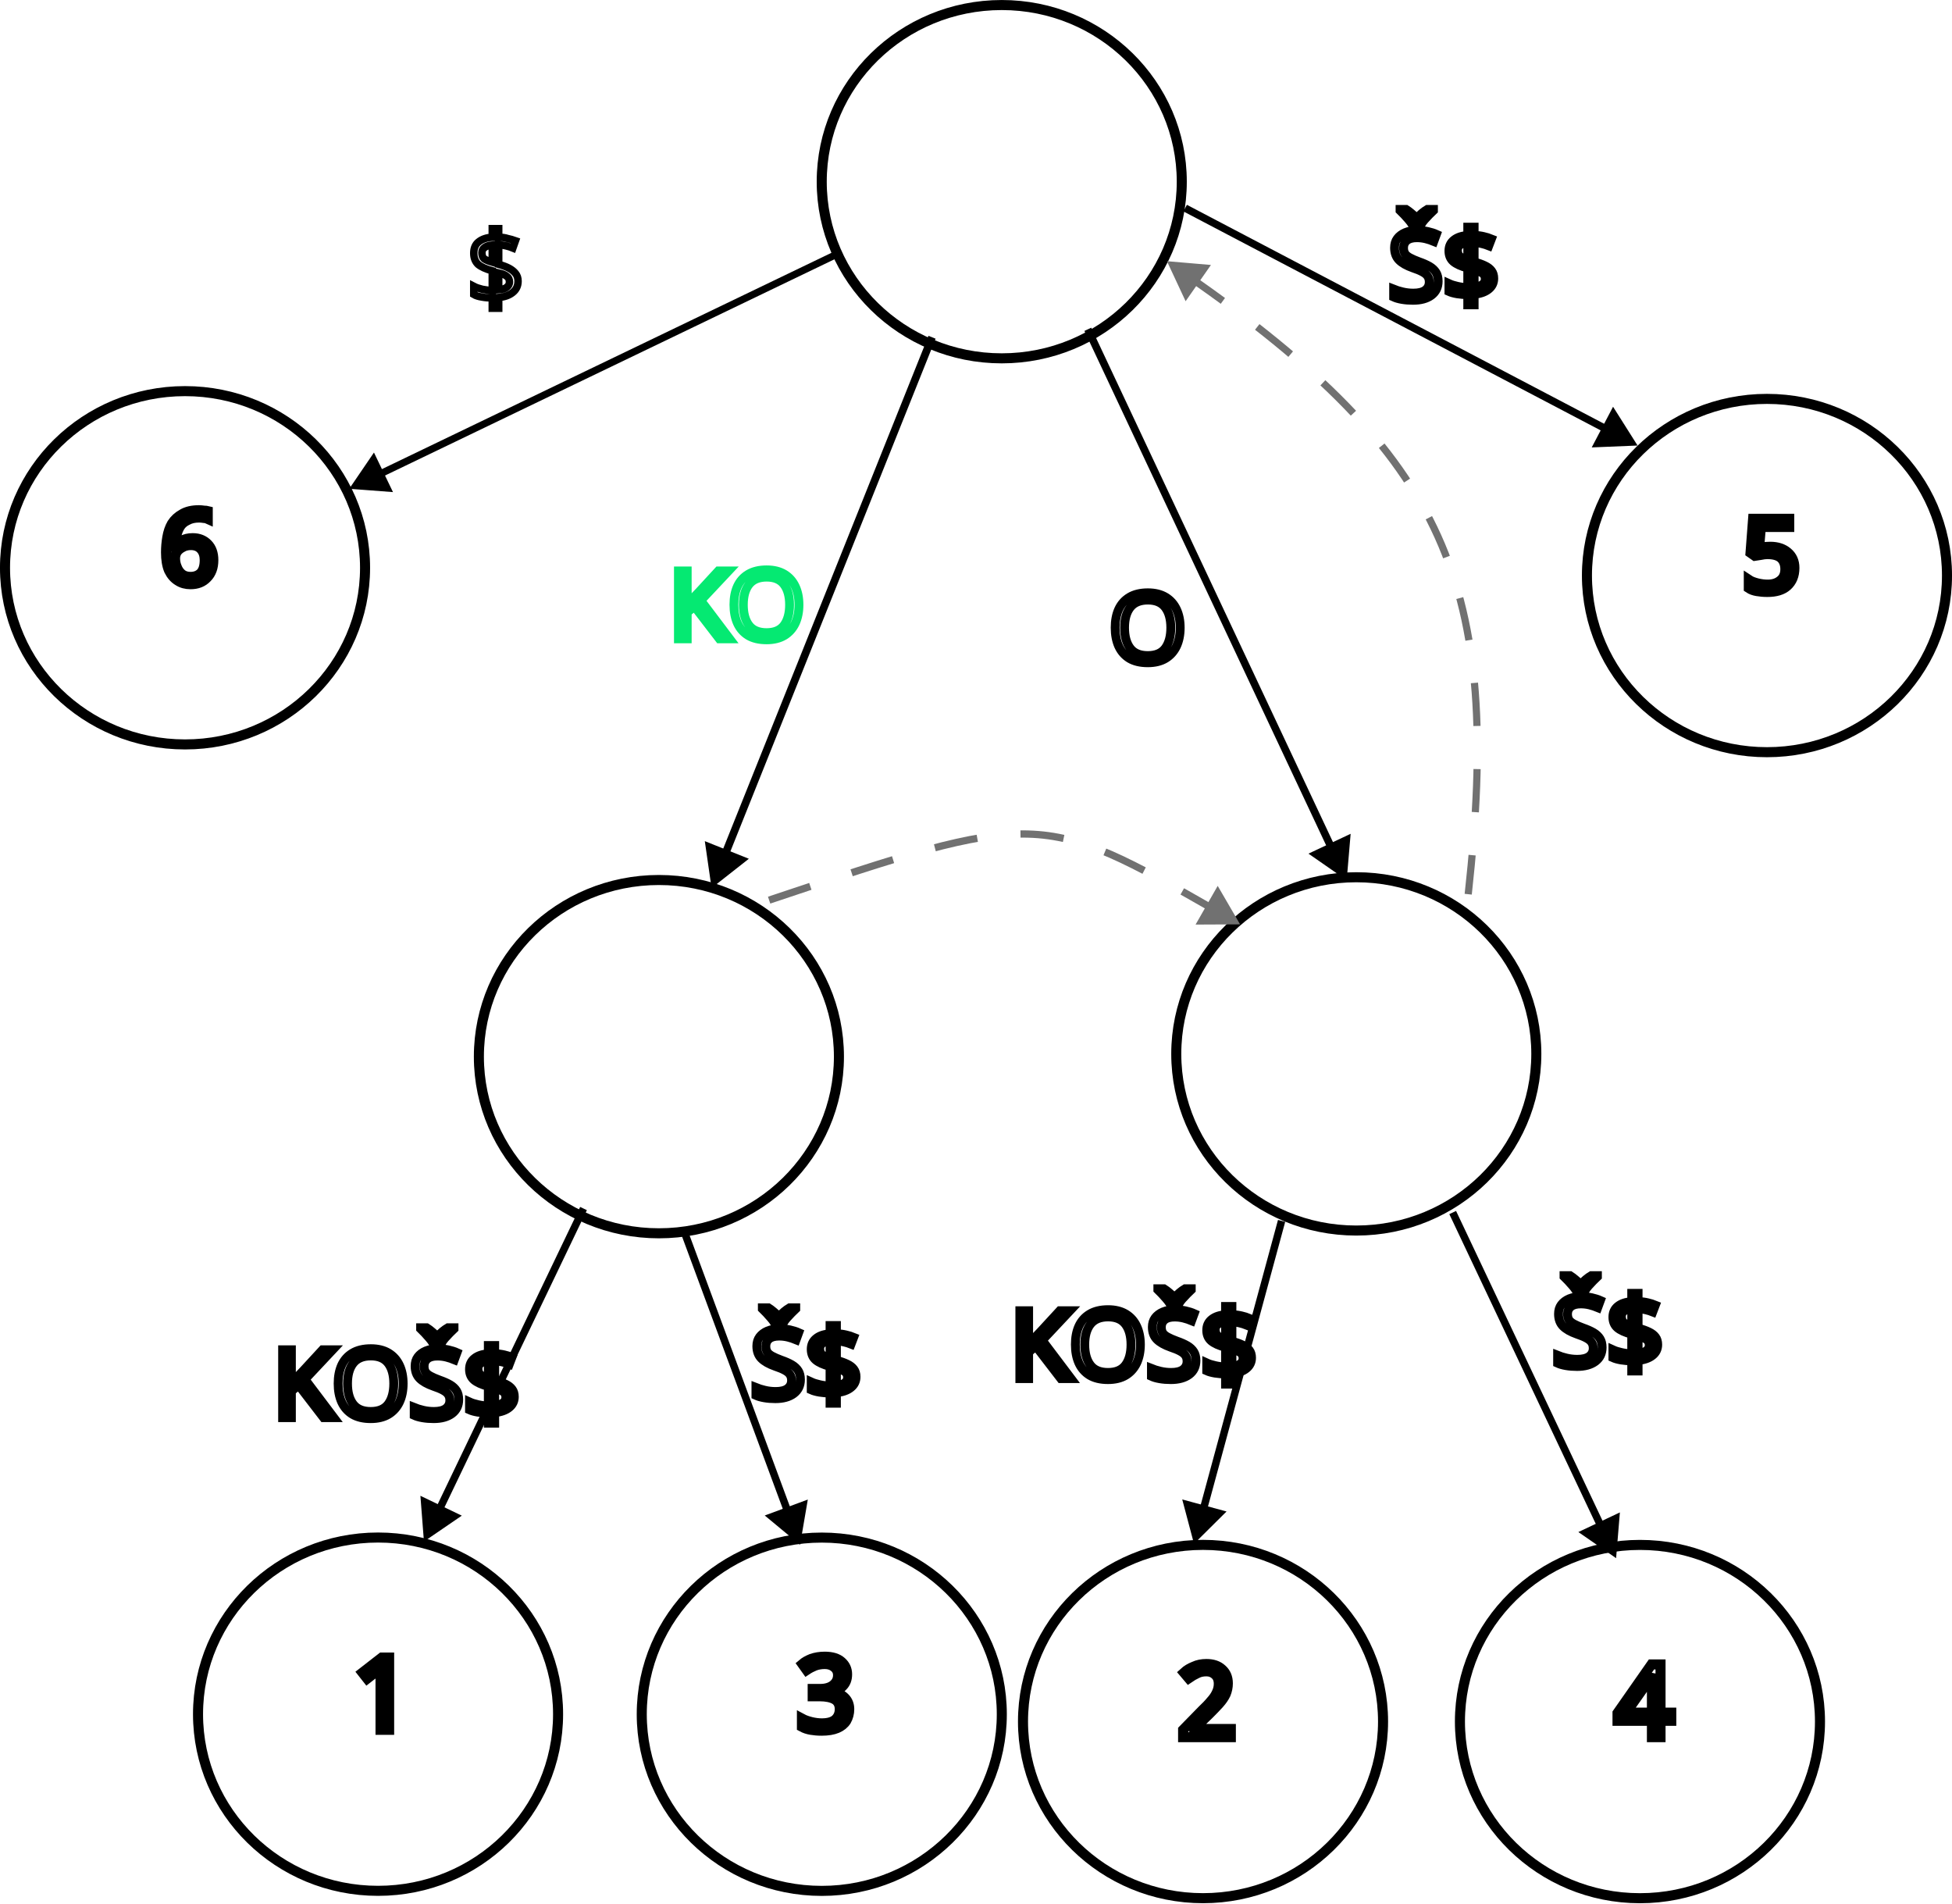
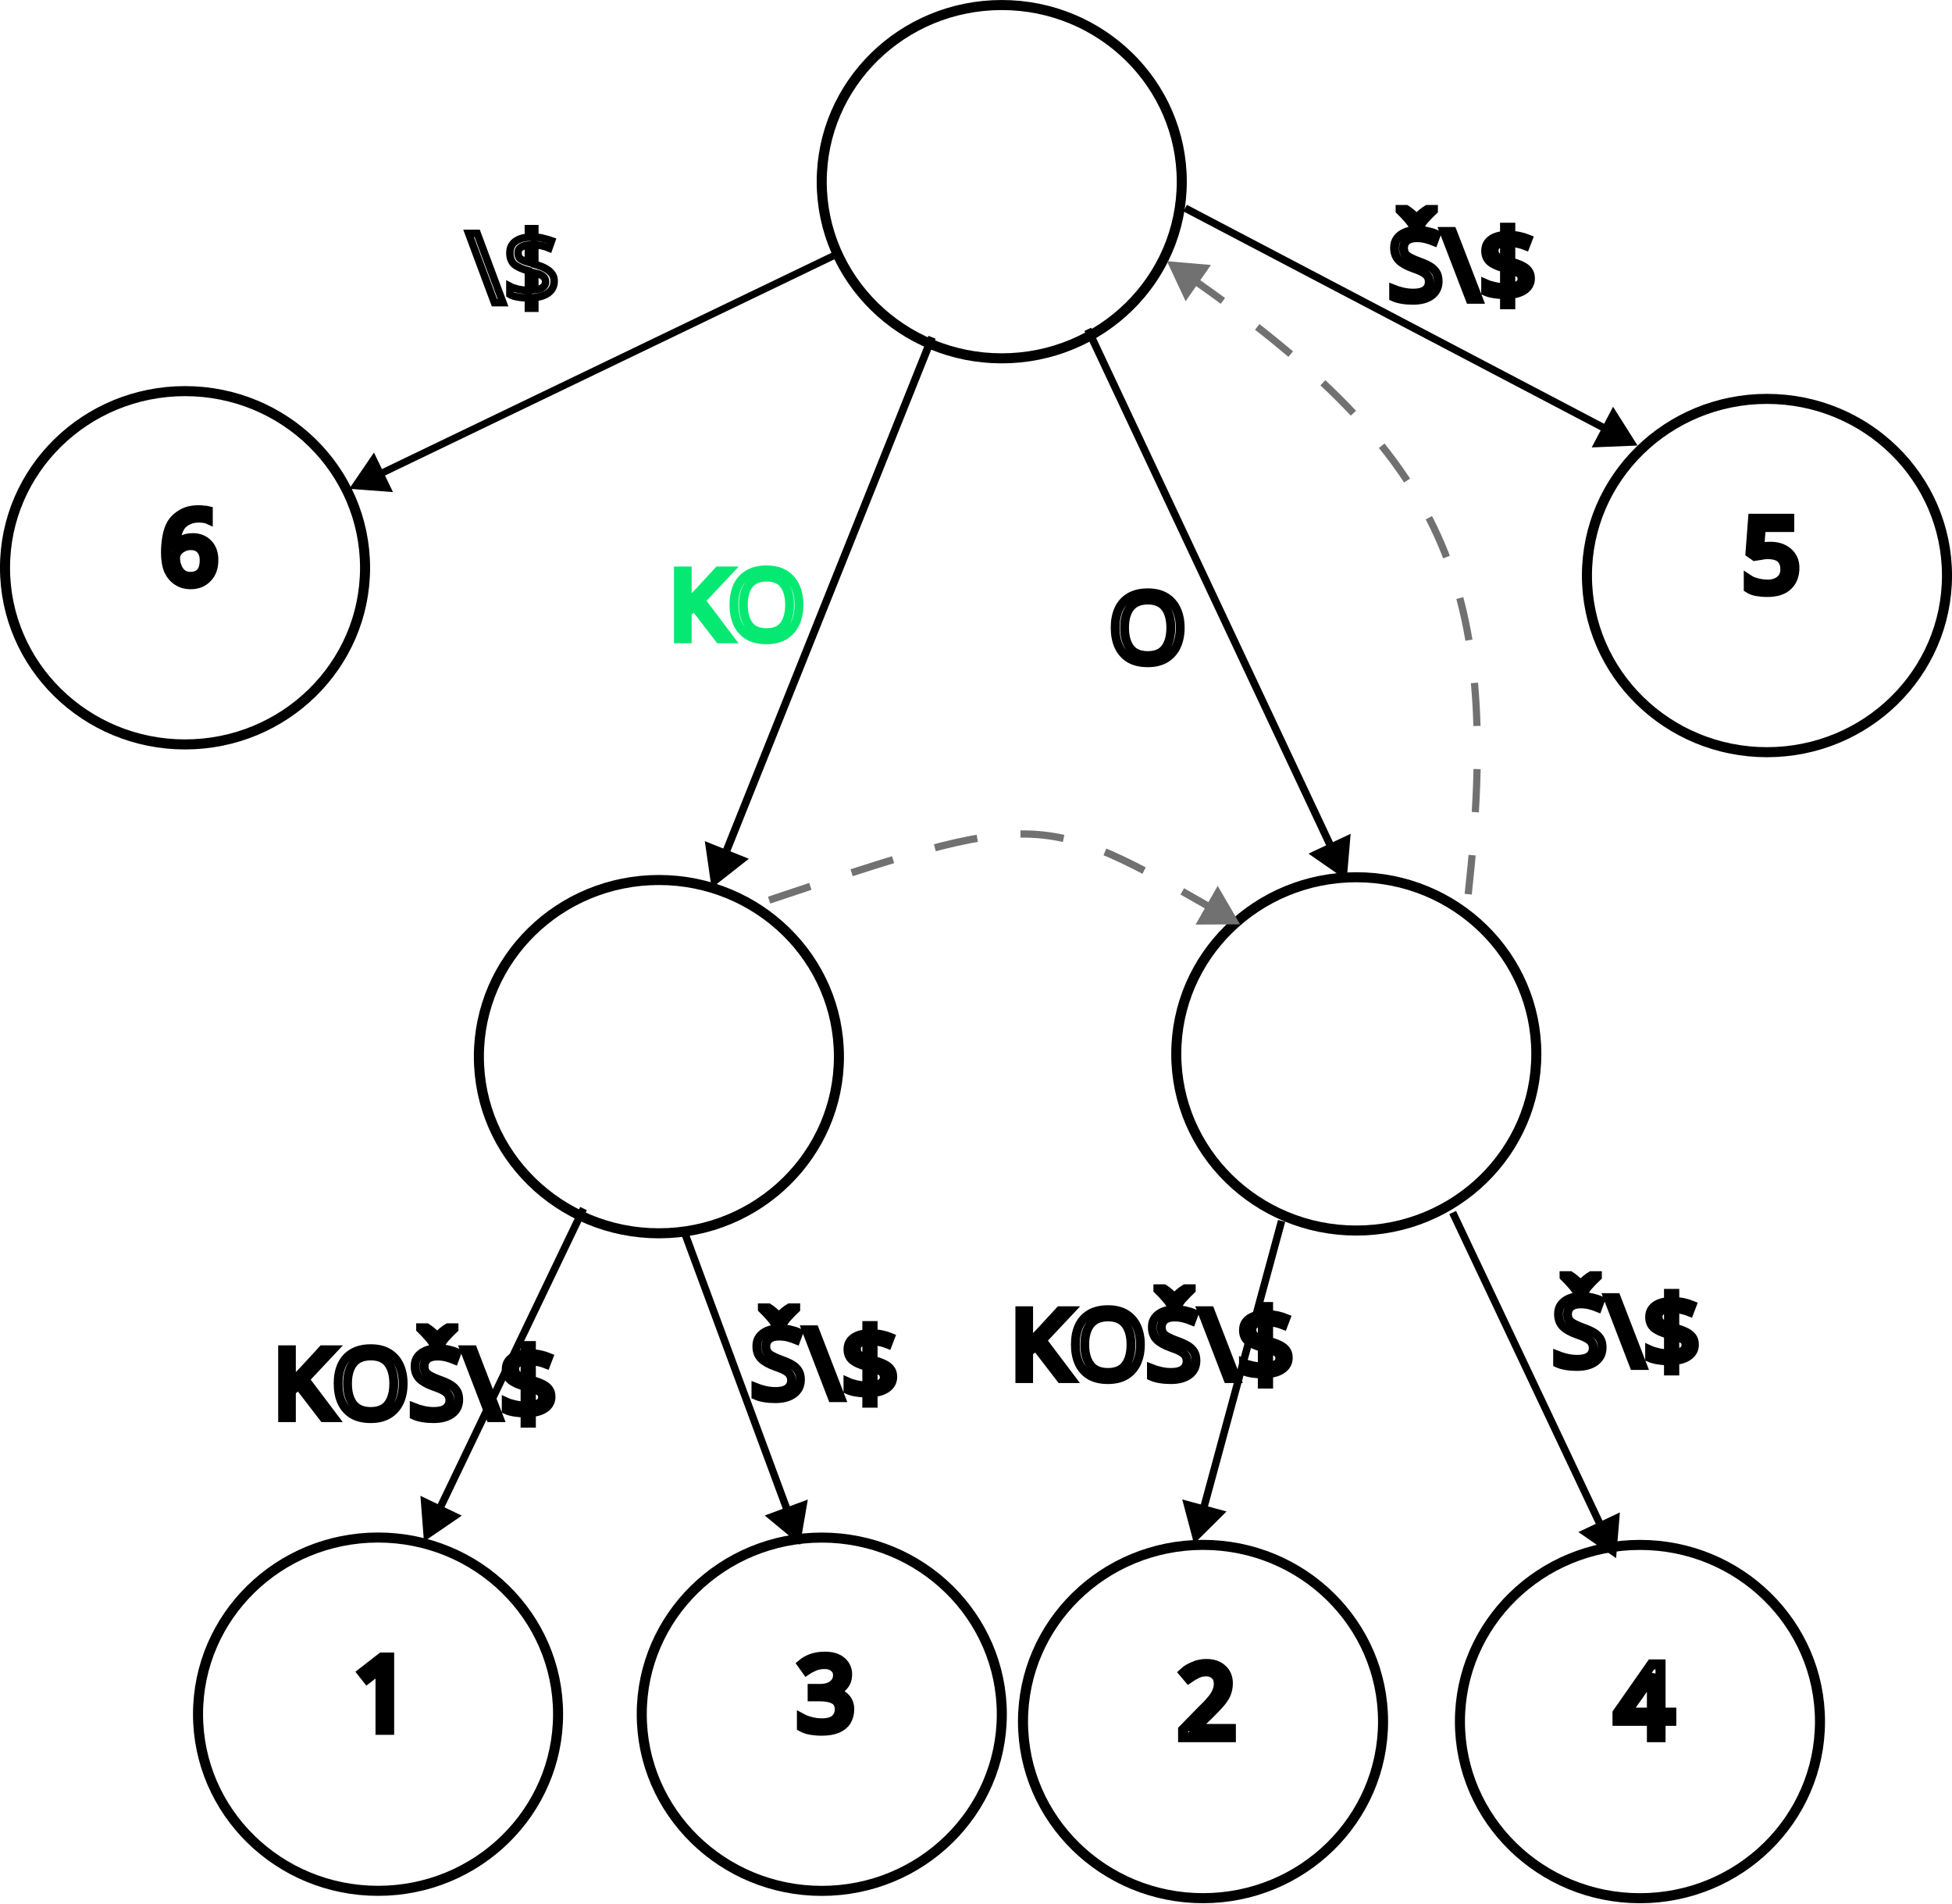
<svg xmlns="http://www.w3.org/2000/svg" width="70.913mm" height="69.127mm" viewBox="0 0 70.913 69.127" version="1.1" id="svg1" xml:space="preserve">
  <defs id="defs1">
    <marker style="overflow:visible" id="Triangle" refX="0" refY="0" orient="auto" markerWidth="1" markerHeight="1" viewBox="0 0 1 1" preserveAspectRatio="xMidYMid">
      <path transform="scale(0.5)" style="fill:context-stroke;fill-rule:evenodd;stroke:context-stroke;stroke-width:1pt" d="M 5.77,0 -2.88,5 V -5 Z" id="path135" />
    </marker>
    <marker style="overflow:visible" id="Triangle-1-27-2-8" refX="0" refY="0" orient="auto-start-reverse" markerWidth="1" markerHeight="1" viewBox="0 0 1 1" preserveAspectRatio="xMidYMid">
      <path transform="scale(0.5)" style="fill:context-stroke;fill-rule:evenodd;stroke:context-stroke;stroke-width:1pt" d="M 5.77,0 -2.88,5 V -5 Z" id="path135-7-9-91-0" />
    </marker>
    <marker style="overflow:visible" id="Triangle-1-27-0-35-6" refX="0" refY="0" orient="auto-start-reverse" markerWidth="1" markerHeight="1" viewBox="0 0 1 1" preserveAspectRatio="xMidYMid">
      <path transform="scale(0.5)" style="fill:context-stroke;fill-rule:evenodd;stroke:context-stroke;stroke-width:1pt" d="M 5.77,0 -2.88,5 V -5 Z" id="path135-7-9-9-9-8" />
    </marker>
    <marker style="overflow:visible" id="Triangle-1-27-0-3-8-1" refX="0" refY="0" orient="auto-start-reverse" markerWidth="1" markerHeight="1" viewBox="0 0 1 1" preserveAspectRatio="xMidYMid">
      <path transform="scale(0.5)" style="fill:context-stroke;fill-rule:evenodd;stroke:context-stroke;stroke-width:1pt" d="M 5.77,0 -2.88,5 V -5 Z" id="path135-7-9-9-8-4-9" />
    </marker>
    <marker style="overflow:visible" id="Triangle-1-2-4-6-7" refX="0" refY="0" orient="auto-start-reverse" markerWidth="1" markerHeight="1" viewBox="0 0 1 1" preserveAspectRatio="xMidYMid">
      <path transform="scale(0.5)" style="fill:context-stroke;fill-rule:evenodd;stroke:context-stroke;stroke-width:1pt" d="M 5.77,0 -2.88,5 V -5 Z" id="path135-7-2-3-3-2" />
    </marker>
    <marker style="overflow:visible" id="Triangle-1-27-0-35-7-2" refX="0" refY="0" orient="auto-start-reverse" markerWidth="1" markerHeight="1" viewBox="0 0 1 1" preserveAspectRatio="xMidYMid">
      <path transform="scale(0.5)" style="fill:context-stroke;fill-rule:evenodd;stroke:context-stroke;stroke-width:1pt" d="M 5.77,0 -2.88,5 V -5 Z" id="path135-7-9-9-9-7-8" />
    </marker>
    <marker style="overflow:visible" id="Triangle-1-27-0-3-8-3-9" refX="0" refY="0" orient="auto-start-reverse" markerWidth="1" markerHeight="1" viewBox="0 0 1 1" preserveAspectRatio="xMidYMid">
      <path transform="scale(0.5)" style="fill:context-stroke;fill-rule:evenodd;stroke:context-stroke;stroke-width:1pt" d="M 5.77,0 -2.88,5 V -5 Z" id="path135-7-9-9-8-4-3-0" />
    </marker>
    <marker style="overflow:visible" id="Triangle-5" refX="0" refY="0" orient="auto-start-reverse" markerWidth="1" markerHeight="1" viewBox="0 0 1 1" preserveAspectRatio="xMidYMid">
      <path transform="scale(0.5)" style="fill:context-stroke;fill-rule:evenodd;stroke:context-stroke;stroke-width:1pt" d="M 5.77,0 -2.88,5 V -5 Z" id="path135-8" />
    </marker>
    <marker style="overflow:visible" id="Triangle-58" refX="0" refY="0" orient="auto-start-reverse" markerWidth="1" markerHeight="1" viewBox="0 0 1 1" preserveAspectRatio="xMidYMid">
      <path transform="scale(0.5)" style="fill:context-stroke;fill-rule:evenodd;stroke:context-stroke;stroke-width:1pt" d="M 5.77,0 -2.88,5 V -5 Z" id="path135-1" />
    </marker>
    <rect x="173.456" y="550.378" width="62.326" height="20.116" id="rect37" />
    <rect x="173.456" y="550.378" width="62.326" height="20.116" id="rect38" />
    <rect x="173.456" y="550.378" width="62.326" height="20.116" id="rect39" />
    <rect x="173.456" y="550.378" width="62.326" height="20.116" id="rect40" />
    <rect x="173.456" y="550.378" width="62.326" height="20.116" id="rect41" />
    <rect x="173.456" y="550.378" width="62.326" height="20.116" id="rect42" />
    <rect x="173.456" y="550.378" width="62.326" height="20.116" id="rect43" />
  </defs>
  <text xml:space="preserve" style="font-style:normal;font-variant:normal;font-weight:normal;font-stretch:normal;font-size:3.678px;font-family:sans-serif;-inkscape-font-specification:'sans-serif, Normal';font-variant-ligatures:normal;font-variant-caps:normal;font-variant-numeric:normal;font-variant-east-asian:normal;text-align:start;writing-mode:lr-tb;direction:ltr;text-anchor:start;display:inline;fill:none;fill-opacity:0;fill-rule:nonzero;stroke:#000000;stroke-width:0.365;stroke-dasharray:none;stroke-opacity:1" x="12.839" y="62.828" id="text1">
    <tspan id="tspan1" style="stroke-width:0.365" x="12.839" y="62.828">1</tspan>
  </text>
  <ellipse style="fill:none;fill-opacity:0;fill-rule:nonzero;stroke:#000000;stroke-width:0.365;stroke-dasharray:none;stroke-opacity:1" id="ellipse1" cx="36.392" cy="6.599" rx="6.54" ry="6.416" />
  <ellipse style="fill:none;fill-opacity:0;fill-rule:nonzero;stroke:#000000;stroke-width:0.365;stroke-dasharray:none;stroke-opacity:1" id="ellipse2" cx="23.937" cy="38.378" rx="6.54" ry="6.416" />
  <ellipse style="fill:none;fill-opacity:0;fill-rule:nonzero;stroke:#000000;stroke-width:0.365;stroke-dasharray:none;stroke-opacity:1" id="ellipse3" cx="13.734" cy="62.26" rx="6.54" ry="6.416" />
  <text xml:space="preserve" style="font-style:normal;font-variant:normal;font-weight:normal;font-stretch:normal;font-size:3.678px;font-family:sans-serif;-inkscape-font-specification:'sans-serif, Normal';font-variant-ligatures:normal;font-variant-caps:normal;font-variant-numeric:normal;font-variant-east-asian:normal;text-align:start;writing-mode:lr-tb;direction:ltr;text-anchor:start;display:inline;fill:none;fill-opacity:0;fill-rule:nonzero;stroke:#000000;stroke-width:0.365;stroke-dasharray:none;stroke-opacity:1" x="28.959" y="62.83" id="text3">
    <tspan id="tspan3" style="stroke-width:0.365" x="28.959" y="62.83">3</tspan>
  </text>
  <ellipse style="fill:none;fill-opacity:0;fill-rule:nonzero;stroke:#000000;stroke-width:0.365;stroke-dasharray:none;stroke-opacity:1" id="ellipse4" cx="29.854" cy="62.262" rx="6.54" ry="6.416" />
  <path style="fill:none;fill-opacity:0;fill-rule:nonzero;stroke:#000000;stroke-width:0.28;stroke-dasharray:none;stroke-opacity:1;marker-end:url(#Triangle-1-27-2-8)" d="M 33.859,12.25 26.22,31.332" id="path5" />
  <path style="fill:none;fill-opacity:0;fill-rule:nonzero;stroke:#000000;stroke-width:0.271;stroke-dasharray:none;stroke-opacity:1;marker-end:url(#Triangle-1-27-0-35-6)" d="m 21.198,43.895 -5.381,11.227" id="path8" />
  <path style="fill:none;fill-opacity:0;fill-rule:nonzero;stroke:#000000;stroke-width:0.271;stroke-dasharray:none;stroke-opacity:1;marker-end:url(#Triangle-1-27-0-3-8-1)" d="m 24.866,44.761 3.865,10.444" id="path9" />
  <text xml:space="preserve" transform="matrix(0.2326683,0,0,0.2252089,-16.06136,-103.7778)" id="text28" style="font-style:normal;font-variant:normal;font-weight:300;font-stretch:normal;font-size:15.411px;font-family:Calibri;-inkscape-font-specification:'Calibri, Light';font-variant-ligatures:normal;font-variant-caps:normal;font-variant-numeric:normal;font-variant-east-asian:normal;text-align:start;writing-mode:lr-tb;direction:ltr;white-space:pre;shape-inside:url(#rect37);display:inline;fill:#05e972;fill-opacity:0;fill-rule:nonzero;stroke:#05e972;stroke-width:1.38;stroke-dasharray:none;stroke-opacity:1">
    <tspan x="173.457" y="563.862" id="tspan10">KO</tspan>
  </text>
  <text xml:space="preserve" transform="matrix(0.2326683,0,0,0.2252089,-13.07826,-76.21565)" id="text29" style="font-style:normal;font-variant:normal;font-weight:300;font-stretch:normal;font-size:15.411px;font-family:Calibri;-inkscape-font-specification:'Calibri, Light';font-variant-ligatures:normal;font-variant-caps:normal;font-variant-numeric:normal;font-variant-east-asian:normal;text-align:start;writing-mode:lr-tb;direction:ltr;white-space:pre;shape-inside:url(#rect38);display:inline;fill:none;fill-opacity:0;fill-rule:nonzero;stroke:#000000;stroke-width:1.38;stroke-dasharray:none;stroke-opacity:1">
-     <tspan x="173.457" y="563.862" id="tspan11">Š$</tspan>
+     <tspan x="173.457" y="563.862" id="tspan11">Š\$</tspan>
  </text>
  <ellipse style="fill:none;fill-opacity:0;fill-rule:nonzero;stroke:#000000;stroke-width:0.365;stroke-dasharray:none;stroke-opacity:1" id="ellipse29" cx="49.272" cy="38.278" rx="6.54" ry="6.416" />
  <path style="fill:none;fill-opacity:0;fill-rule:nonzero;stroke:#000000;stroke-width:0.275;stroke-dasharray:none;stroke-opacity:1;marker-end:url(#Triangle-1-2-4-6-7)" d="m 39.519,11.961 8.989,19.125" id="path29" />
  <text xml:space="preserve" transform="matrix(0.2326683,0,0,0.2252089,-0.064277,-102.9445)" id="text30" style="font-style:normal;font-variant:normal;font-weight:300;font-stretch:normal;font-size:15.411px;font-family:Calibri;-inkscape-font-specification:'Calibri, Light';font-variant-ligatures:normal;font-variant-caps:normal;font-variant-numeric:normal;font-variant-east-asian:normal;text-align:start;writing-mode:lr-tb;direction:ltr;white-space:pre;shape-inside:url(#rect39);display:inline;fill:none;fill-opacity:0;fill-rule:nonzero;stroke:#000000;stroke-width:1.38;stroke-dasharray:none;stroke-opacity:1">
    <tspan x="173.457" y="563.862" id="tspan12">O</tspan>
  </text>
  <text xml:space="preserve" transform="matrix(0.2326683,0,0,0.2252089,-30.4404,-75.49036)" id="text31" style="font-style:normal;font-variant:normal;font-weight:300;font-stretch:normal;font-size:15.411px;font-family:Calibri;-inkscape-font-specification:'Calibri, Light';font-variant-ligatures:normal;font-variant-caps:normal;font-variant-numeric:normal;font-variant-east-asian:normal;text-align:start;writing-mode:lr-tb;direction:ltr;white-space:pre;shape-inside:url(#rect40);display:inline;fill:none;fill-opacity:0;fill-rule:nonzero;stroke:#000000;stroke-width:1.38;stroke-dasharray:none;stroke-opacity:1">
-     <tspan x="173.457" y="563.862" id="tspan13">KOŠ$</tspan>
+     <tspan x="173.457" y="563.862" id="tspan13">KOŠ\$</tspan>
  </text>
  <text xml:space="preserve" style="font-style:normal;font-variant:normal;font-weight:normal;font-stretch:normal;font-size:3.678px;font-family:sans-serif;-inkscape-font-specification:'sans-serif, Normal';font-variant-ligatures:normal;font-variant-caps:normal;font-variant-numeric:normal;font-variant-east-asian:normal;text-align:start;writing-mode:lr-tb;direction:ltr;text-anchor:start;display:inline;fill:none;fill-opacity:0;fill-rule:nonzero;stroke:#000000;stroke-width:0.365;stroke-dasharray:none;stroke-opacity:1" x="42.81" y="63.095" id="text32">
    <tspan id="tspan32" style="stroke-width:0.365" x="42.81" y="63.095">2</tspan>
  </text>
  <ellipse style="fill:none;fill-opacity:0;fill-rule:nonzero;stroke:#000000;stroke-width:0.365;stroke-dasharray:none;stroke-opacity:1" id="ellipse32" cx="43.704" cy="62.527" rx="6.54" ry="6.416" />
  <text xml:space="preserve" style="font-style:normal;font-variant:normal;font-weight:normal;font-stretch:normal;font-size:3.678px;font-family:sans-serif;-inkscape-font-specification:'sans-serif, Normal';font-variant-ligatures:normal;font-variant-caps:normal;font-variant-numeric:normal;font-variant-east-asian:normal;text-align:start;writing-mode:lr-tb;direction:ltr;text-anchor:start;display:inline;fill:none;fill-opacity:0;fill-rule:nonzero;stroke:#000000;stroke-width:0.365;stroke-dasharray:none;stroke-opacity:1" x="58.683" y="63.096" id="text33">
    <tspan id="tspan33" style="stroke-width:0.365" x="58.683" y="63.096">4</tspan>
  </text>
  <ellipse style="fill:none;fill-opacity:0;fill-rule:nonzero;stroke:#000000;stroke-width:0.365;stroke-dasharray:none;stroke-opacity:1" id="ellipse33" cx="59.577" cy="62.528" rx="6.54" ry="6.416" />
  <path style="fill:none;fill-opacity:0;fill-rule:nonzero;stroke:#000000;stroke-width:0.271;stroke-dasharray:none;stroke-opacity:1;marker-end:url(#Triangle-1-27-0-35-7-2)" d="m 46.558,44.344 -2.93,10.799" id="path33" />
  <path style="fill:none;fill-opacity:0;fill-rule:nonzero;stroke:#000000;stroke-width:0.271;stroke-dasharray:none;stroke-opacity:1;marker-end:url(#Triangle-1-27-0-3-8-3-9)" d="m 52.774,44.04 5.525,11.683" id="path34" />
  <text xml:space="preserve" transform="matrix(0.2326683,0,0,0.2252089,16.04549,-77.38461)" id="text34" style="font-style:normal;font-variant:normal;font-weight:300;font-stretch:normal;font-size:15.411px;font-family:Calibri;-inkscape-font-specification:'Calibri, Light';font-variant-ligatures:normal;font-variant-caps:normal;font-variant-numeric:normal;font-variant-east-asian:normal;text-align:start;writing-mode:lr-tb;direction:ltr;white-space:pre;shape-inside:url(#rect41);display:inline;fill:none;fill-opacity:0;fill-rule:nonzero;stroke:#000000;stroke-width:1.38;stroke-dasharray:none;stroke-opacity:1">
-     <tspan x="173.457" y="563.862" id="tspan14">Š$</tspan>
+     <tspan x="173.457" y="563.862" id="tspan14">Š\$</tspan>
  </text>
  <text xml:space="preserve" transform="matrix(0.2326683,0,0,0.2252089,-3.658007,-76.90785)" id="text35" style="font-style:normal;font-variant:normal;font-weight:300;font-stretch:normal;font-size:15.411px;font-family:Calibri;-inkscape-font-specification:'Calibri, Light';font-variant-ligatures:normal;font-variant-caps:normal;font-variant-numeric:normal;font-variant-east-asian:normal;text-align:start;writing-mode:lr-tb;direction:ltr;white-space:pre;shape-inside:url(#rect42);display:inline;fill:none;fill-opacity:0;fill-rule:nonzero;stroke:#000000;stroke-width:1.38;stroke-dasharray:none;stroke-opacity:1">
-     <tspan x="173.457" y="563.862" id="tspan15">KOŠ$</tspan>
+     <tspan x="173.457" y="563.862" id="tspan15">KOŠ\$</tspan>
  </text>
  <path style="fill:none;fill-opacity:0;fill-rule:nonzero;stroke:#717171;stroke-width:0.263;stroke-dasharray:1.579, 1.579;stroke-dashoffset:0;stroke-opacity:1;marker-end:url(#Triangle-1-27-0-3-8-3-9)" d="m 27.941,32.694 c 9.762,-3.273 9.857,-3.268 16.299,0.416" id="path35" />
  <path style="fill:none;fill-opacity:0;fill-rule:nonzero;stroke:#717171;stroke-width:0.261;stroke-dasharray:1.566, 1.566;stroke-dashoffset:0;stroke-opacity:1;marker-start:url(#Triangle-5)" d="m 43.152,10.017 c 9.409,6.574 11.426,11.191 10.186,22.461" id="path36" />
  <text xml:space="preserve" style="font-style:normal;font-variant:normal;font-weight:normal;font-stretch:normal;font-size:3.678px;font-family:sans-serif;-inkscape-font-specification:'sans-serif, Normal';font-variant-ligatures:normal;font-variant-caps:normal;font-variant-numeric:normal;font-variant-east-asian:normal;text-align:start;writing-mode:lr-tb;direction:ltr;text-anchor:start;display:inline;fill:none;fill-opacity:0;fill-rule:nonzero;stroke:#000000;stroke-width:0.365;stroke-dasharray:none;stroke-opacity:1" x="63.297" y="21.472" id="text36">
    <tspan id="tspan36" style="stroke-width:0.365" x="63.297" y="21.472">5</tspan>
  </text>
  <ellipse style="fill:none;fill-opacity:0;fill-rule:nonzero;stroke:#000000;stroke-width:0.365;stroke-dasharray:none;stroke-opacity:1" id="ellipse36" cx="64.191" cy="20.904" rx="6.54" ry="6.416" />
  <text xml:space="preserve" style="font-style:normal;font-variant:normal;font-weight:normal;font-stretch:normal;font-size:3.678px;font-family:sans-serif;-inkscape-font-specification:'sans-serif, Normal';font-variant-ligatures:normal;font-variant-caps:normal;font-variant-numeric:normal;font-variant-east-asian:normal;text-align:start;writing-mode:lr-tb;direction:ltr;text-anchor:start;display:inline;fill:none;fill-opacity:0;fill-rule:nonzero;stroke:#000000;stroke-width:0.365;stroke-dasharray:none;stroke-opacity:1" x="5.828" y="21.19" id="text36-8">
    <tspan id="tspan36-8" style="stroke-width:0.365" x="5.828" y="21.19">6</tspan>
  </text>
  <ellipse style="fill:none;fill-opacity:0;fill-rule:nonzero;stroke:#000000;stroke-width:0.365;stroke-dasharray:none;stroke-opacity:1" id="ellipse36-2" cx="6.722" cy="20.622" rx="6.54" ry="6.416" />
  <text xml:space="preserve" transform="matrix(0.2326683,0,0,0.2252089,10.0889,-116.109)" id="text37" style="font-style:normal;font-variant:normal;font-weight:300;font-stretch:normal;font-size:15.411px;font-family:Calibri;-inkscape-font-specification:'Calibri, Light';font-variant-ligatures:normal;font-variant-caps:normal;font-variant-numeric:normal;font-variant-east-asian:normal;text-align:start;writing-mode:lr-tb;direction:ltr;white-space:pre;shape-inside:url(#rect43);display:inline;fill:none;fill-opacity:0;fill-rule:nonzero;stroke:#000000;stroke-width:1.38;stroke-dasharray:none;stroke-opacity:1">
-     <tspan x="173.457" y="563.862" id="tspan16">Š$</tspan>
+     <tspan x="173.457" y="563.862" id="tspan16">Š\$</tspan>
  </text>
  <path style="fill:none;fill-opacity:0;fill-rule:nonzero;stroke:#000000;stroke-width:0.271;stroke-dasharray:none;stroke-dashoffset:0;stroke-opacity:1;marker-end:url(#Triangle-58)" d="m 43.055,7.559 c 15.583,8.176 15.583,8.176 15.583,8.176" id="path37" />
  <path style="fill:none;fill-opacity:0;stroke:#000000;stroke-width:0.259;marker-end:url(#Triangle)" d="M 30.494,9.187 13.517,17.354" id="path43" />
  <text xml:space="preserve" style="font-style:normal;font-variant:normal;font-weight:300;font-stretch:normal;font-size:3.528px;font-family:Calibri;-inkscape-font-specification:'Calibri, Light';font-variant-ligatures:normal;font-variant-caps:normal;font-variant-numeric:normal;font-variant-east-asian:normal;text-align:start;writing-mode:lr-tb;direction:ltr;text-anchor:start;fill:none;fill-opacity:0;stroke:#000000;stroke-width:0.271" x="16.991" y="10.992" id="text38">
-     <tspan id="tspan31" style="font-style:normal;font-variant:normal;font-weight:300;font-stretch:normal;font-size:3.528px;font-family:Calibri;-inkscape-font-specification:'Calibri, Light';font-variant-ligatures:normal;font-variant-caps:normal;font-variant-numeric:normal;font-variant-east-asian:normal;stroke-width:0.271" x="16.991" y="10.992">$</tspan>
+     <tspan id="tspan31" style="font-style:normal;font-variant:normal;font-weight:300;font-stretch:normal;font-size:3.528px;font-family:Calibri;-inkscape-font-specification:'Calibri, Light';font-variant-ligatures:normal;font-variant-caps:normal;font-variant-numeric:normal;font-variant-east-asian:normal;stroke-width:0.271" x="16.991" y="10.992">\$</tspan>
  </text>
</svg>
